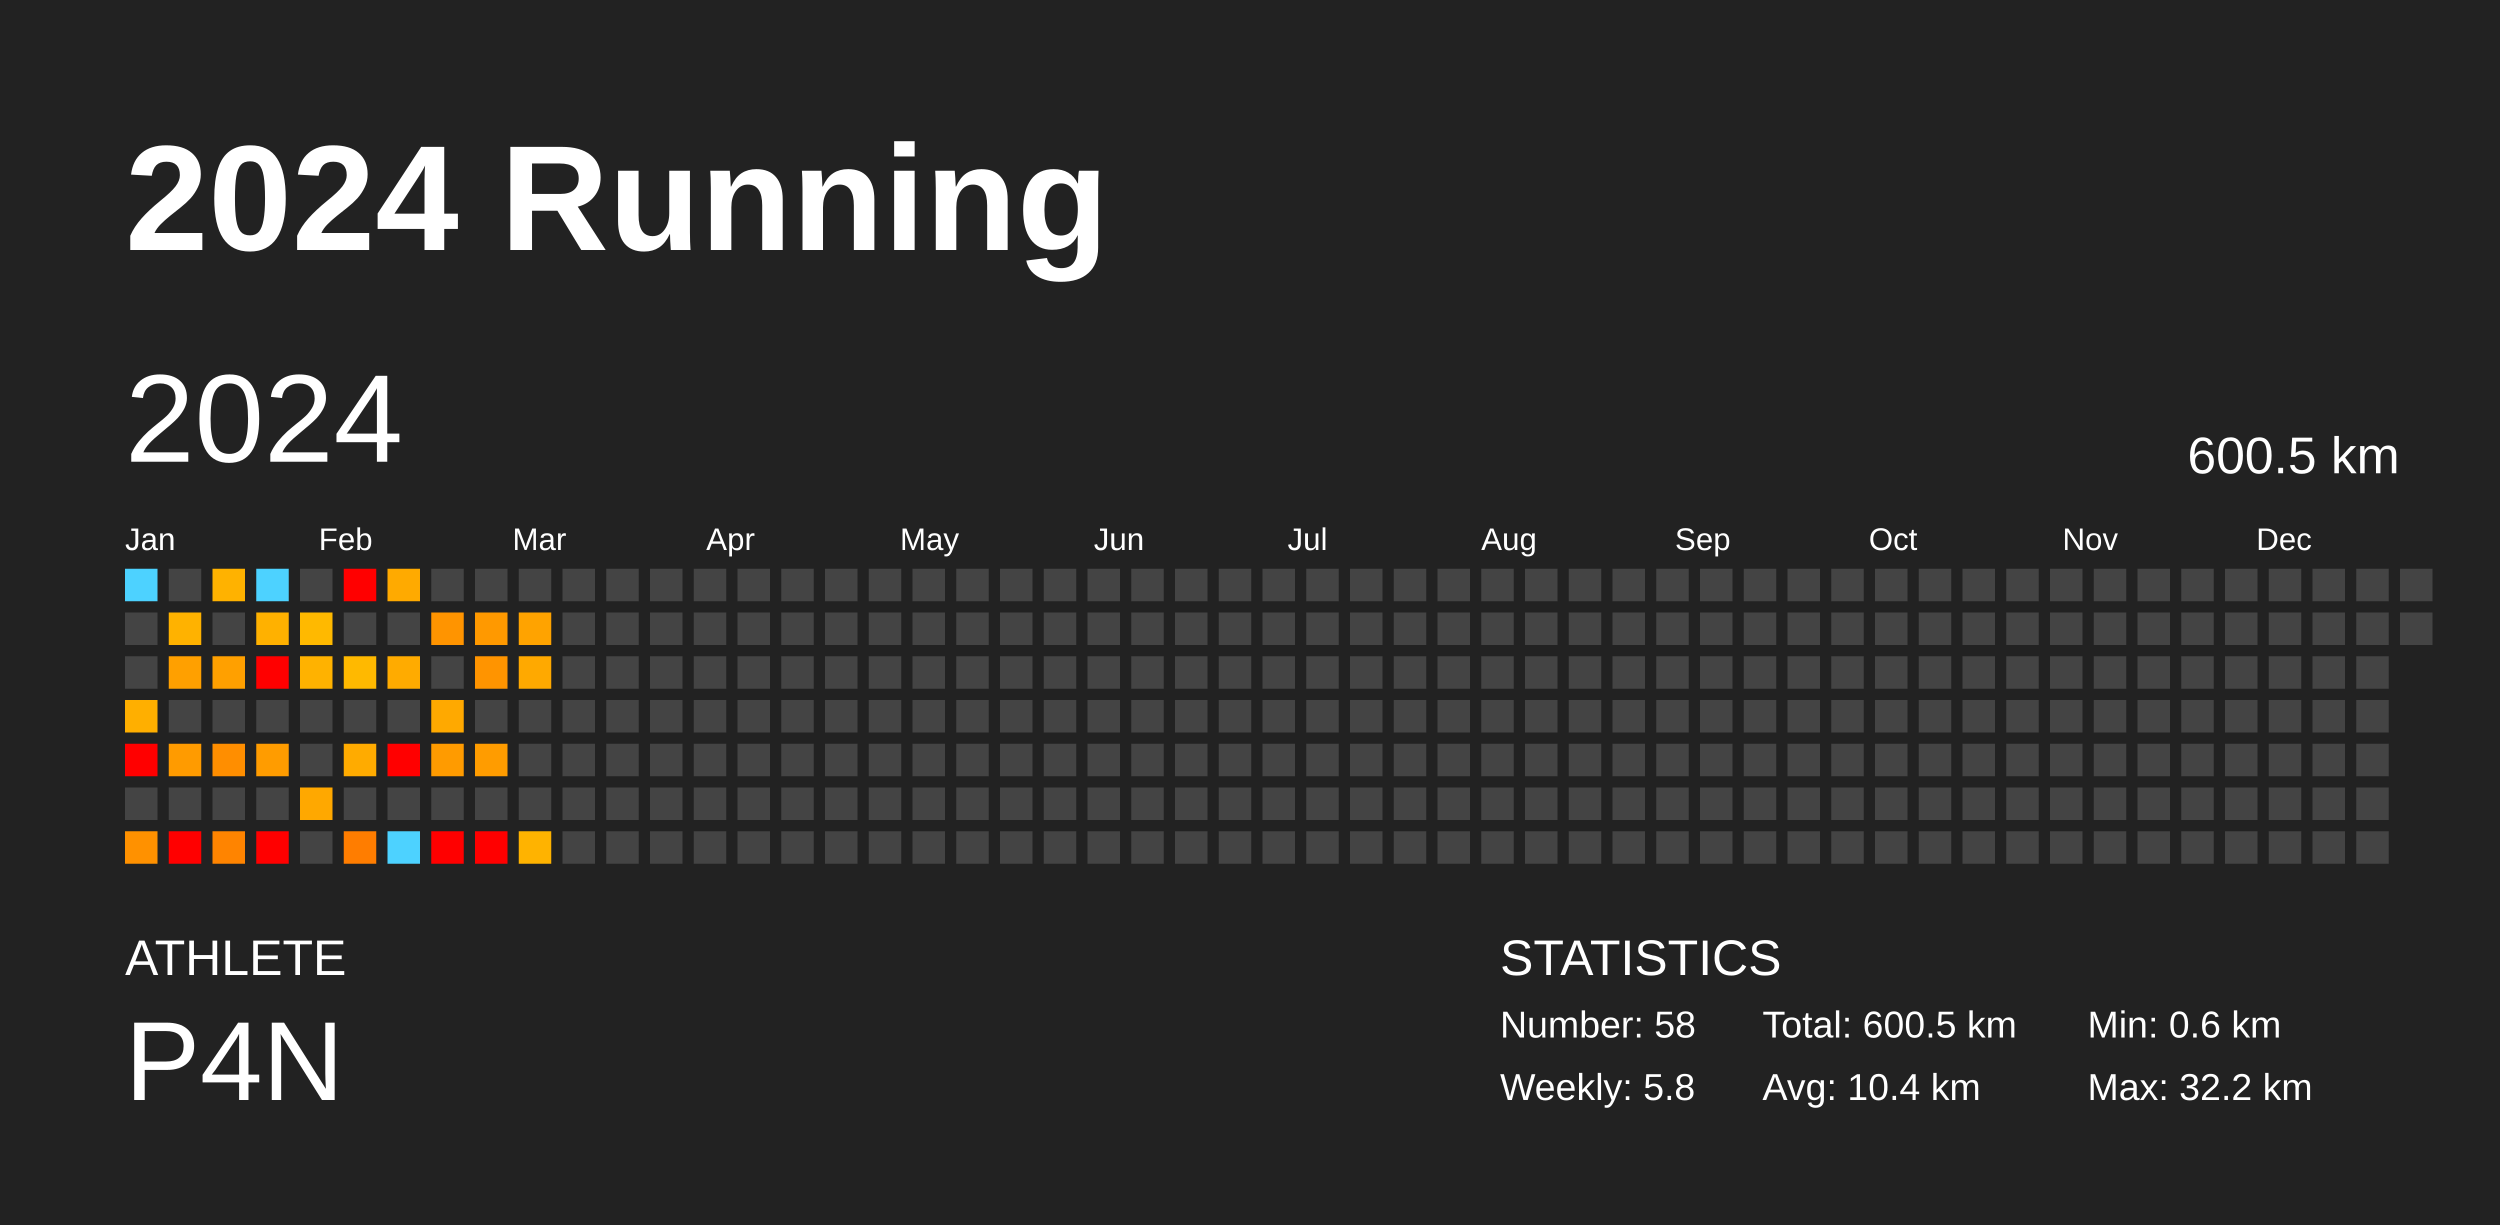
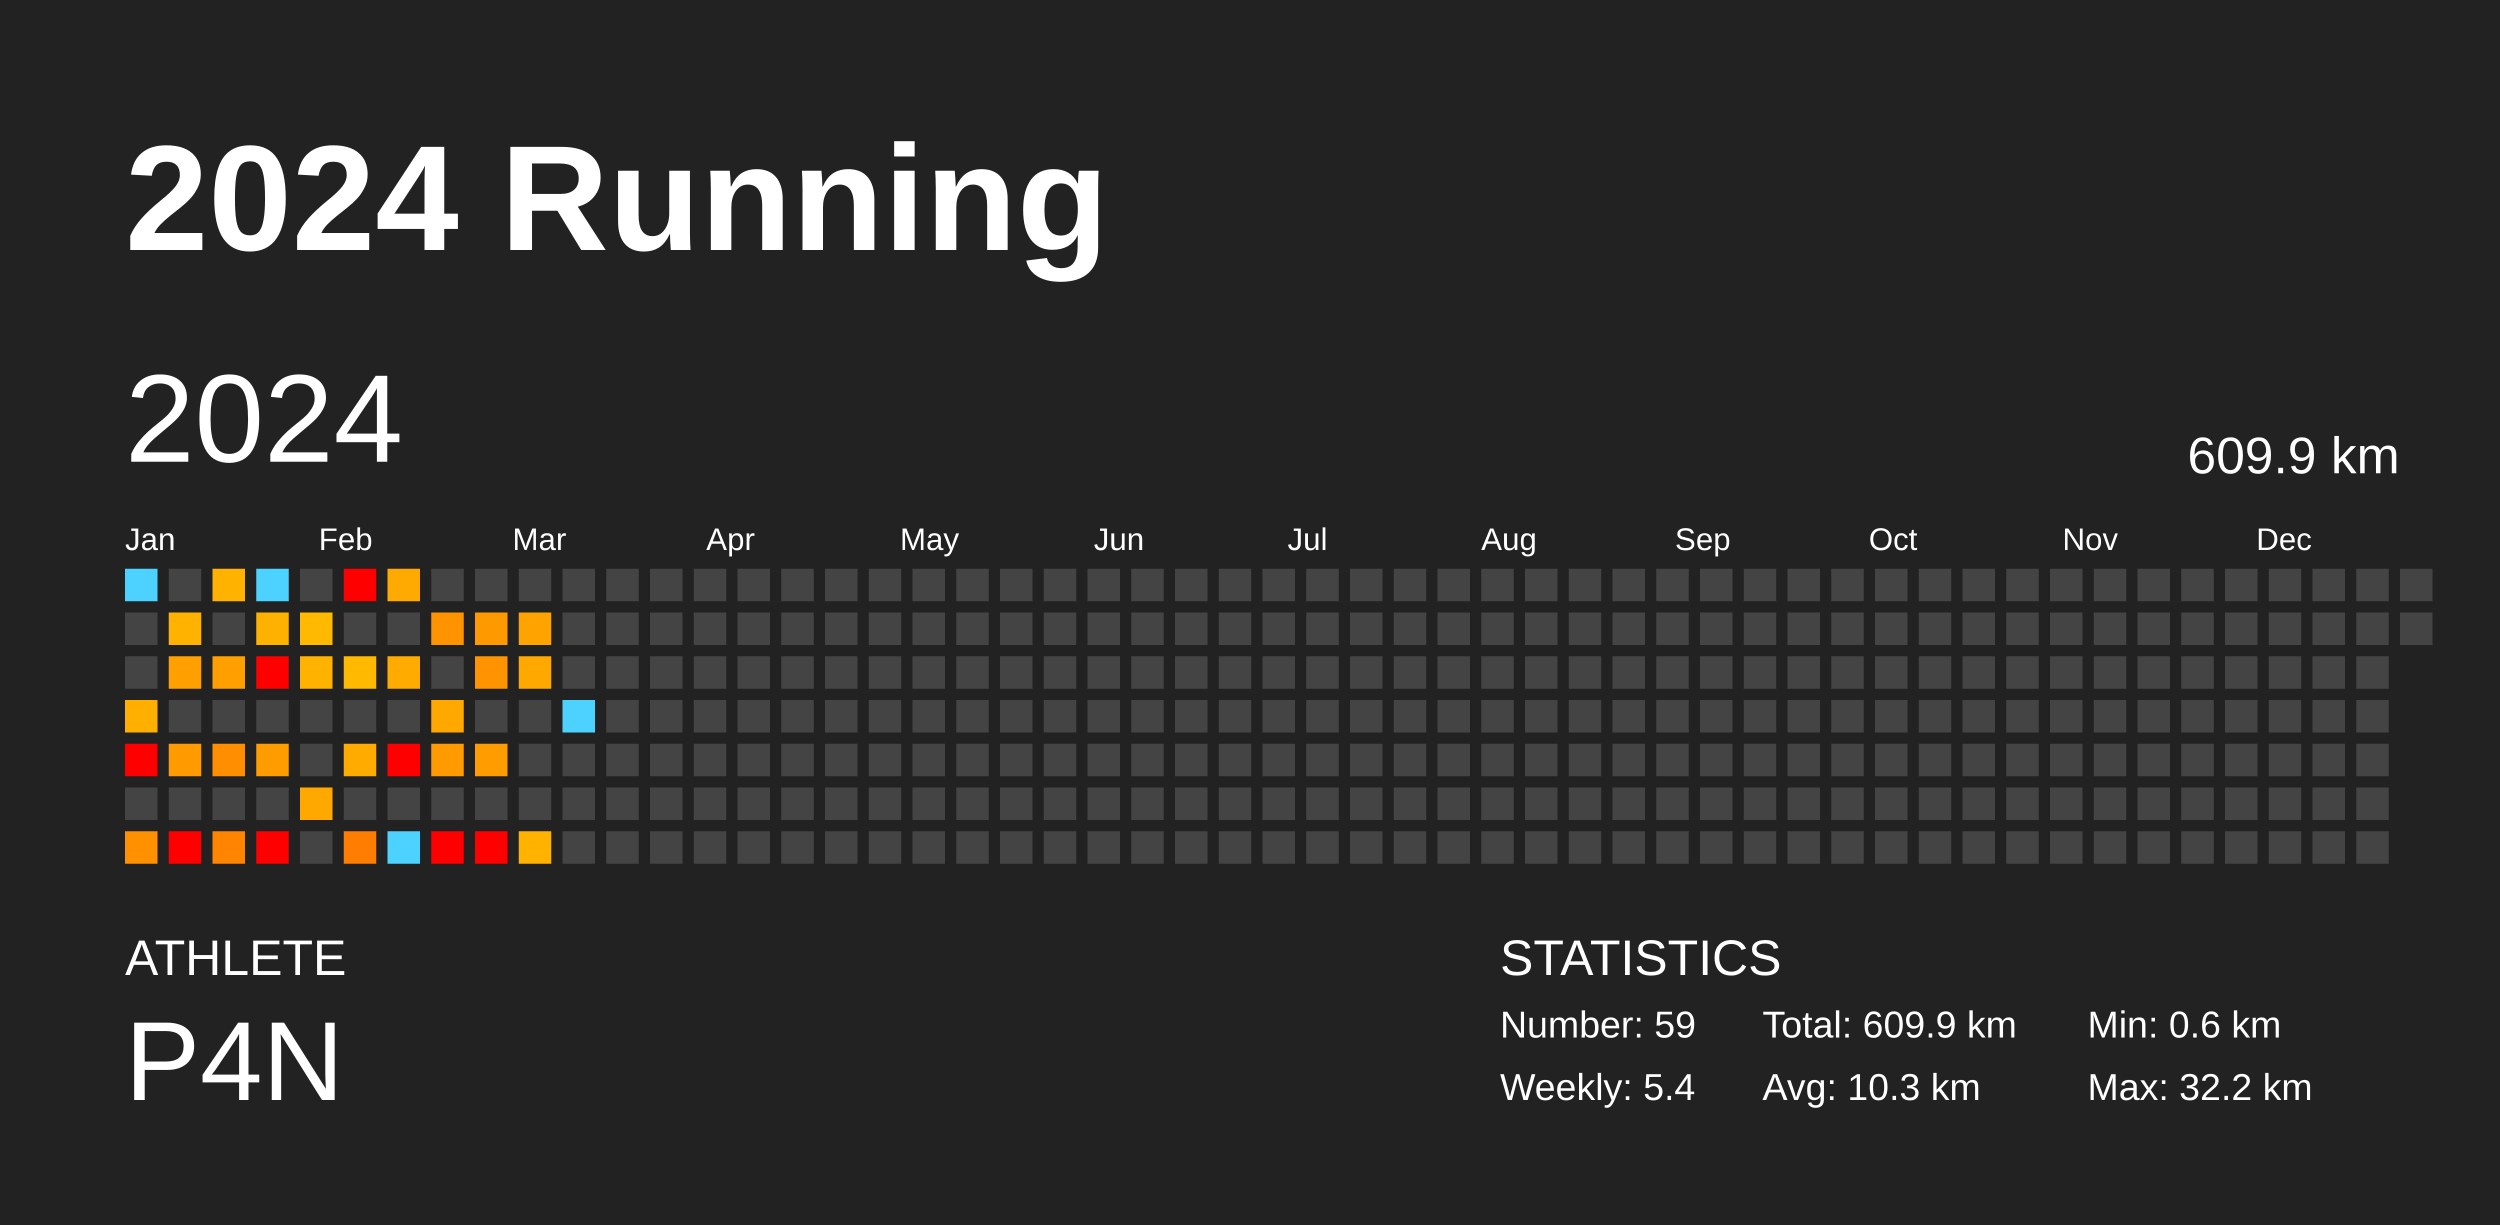
<svg xmlns="http://www.w3.org/2000/svg" baseProfile="full" height="98mm" version="1.1" viewBox="0,0,200,98" width="200mm">
  <defs />
  <rect fill="#222222" height="98" width="200" x="0" y="0" />
  <text fill="#FFFFFF" style="font-size:12px; font-family:Arial; font-weight:bold;" x="10" y="20">2024 Running</text>
  <text fill="#FFFFFF" style="font-size:4px; font-family:Arial" x="10" y="78">ATHLETE</text>
  <text fill="#FFFFFF" style="font-size:9px; font-family:Arial" x="10" y="88">P4N</text>
  <text fill="#FFFFFF" style="font-size:4px; font-family:Arial" x="120" y="78">STATISTICS</text>
-   <text fill="#FFFFFF" style="font-size:3px; font-family:Arial" x="120" y="83">Number: 58</text>
-   <text fill="#FFFFFF" style="font-size:3px; font-family:Arial" x="120" y="88">Weekly: 5.8</text>
-   <text fill="#FFFFFF" style="font-size:3px; font-family:Arial" x="141" y="83">Total: 600.5 km</text>
-   <text fill="#FFFFFF" style="font-size:3px; font-family:Arial" x="141" y="88">Avg: 10.4 km</text>
+   <text fill="#FFFFFF" style="font-size:3px; font-family:Arial" x="120" y="83">Number: 59</text>
+   <text fill="#FFFFFF" style="font-size:3px; font-family:Arial" x="120" y="88">Weekly: 5.4</text>
+   <text fill="#FFFFFF" style="font-size:3px; font-family:Arial" x="141" y="83">Total: 609.9 km</text>
+   <text fill="#FFFFFF" style="font-size:3px; font-family:Arial" x="141" y="88">Avg: 10.3 km</text>
  <text fill="#FFFFFF" style="font-size:3px; font-family:Arial" x="167" y="83">Min: 0.6 km</text>
  <text fill="#FFFFFF" style="font-size:3px; font-family:Arial" x="167" y="88">Max: 32.2 km</text>
  <text dominant-baseline="hanging" fill="#FFFFFF" style="font-size:10.0px; font-family:Arial;" x="10" y="30">2024</text>
-   <text dominant-baseline="hanging" fill="#FFFFFF" style="font-size:4.125px; font-family:Arial;" x="175" y="35">600.5 km</text>
+   <text dominant-baseline="hanging" fill="#FFFFFF" style="font-size:4.125px; font-family:Arial;" x="175" y="35">609.9 km</text>
  <text fill="#FFFFFF" style="font-size:2.5px; font-family:Arial" x="10.0" y="44">Jan</text>
  <text fill="#FFFFFF" style="font-size:2.5px; font-family:Arial" x="25.5" y="44">Feb</text>
  <text fill="#FFFFFF" style="font-size:2.5px; font-family:Arial" x="41.0" y="44">Mar</text>
  <text fill="#FFFFFF" style="font-size:2.5px; font-family:Arial" x="56.5" y="44">Apr</text>
  <text fill="#FFFFFF" style="font-size:2.5px; font-family:Arial" x="72.0" y="44">May</text>
  <text fill="#FFFFFF" style="font-size:2.5px; font-family:Arial" x="87.5" y="44">Jun</text>
  <text fill="#FFFFFF" style="font-size:2.5px; font-family:Arial" x="103.0" y="44">Jul</text>
  <text fill="#FFFFFF" style="font-size:2.5px; font-family:Arial" x="118.5" y="44">Aug</text>
  <text fill="#FFFFFF" style="font-size:2.5px; font-family:Arial" x="134.0" y="44">Sep</text>
  <text fill="#FFFFFF" style="font-size:2.5px; font-family:Arial" x="149.5" y="44">Oct</text>
  <text fill="#FFFFFF" style="font-size:2.5px; font-family:Arial" x="165.0" y="44">Nov</text>
  <text fill="#FFFFFF" style="font-size:2.5px; font-family:Arial" x="180.5" y="44">Dec</text>
  <rect fill="#4dd2ff" height="2.6" width="2.6" x="10.0" y="45.5" />
  <rect fill="#444444" height="2.6" width="2.6" x="10.0" y="49.0" />
  <rect fill="#444444" height="2.6" width="2.6" x="10.0" y="52.5" />
  <rect fill="#ffaf00" height="2.6" width="2.6" x="10.0" y="56.0" />
  <rect fill="red" height="2.6" width="2.6" x="10.0" y="59.5" />
  <rect fill="#444444" height="2.6" width="2.6" x="10.0" y="63.0" />
  <rect fill="#ff9100" height="2.6" width="2.6" x="10.0" y="66.5" />
  <rect fill="#444444" height="2.6" width="2.6" x="13.5" y="45.5" />
  <rect fill="#ffb200" height="2.6" width="2.6" x="13.5" y="49.0" />
  <rect fill="#ffa000" height="2.6" width="2.6" x="13.5" y="52.5" />
  <rect fill="#444444" height="2.6" width="2.6" x="13.5" y="56.0" />
  <rect fill="#ff9b00" height="2.6" width="2.6" x="13.5" y="59.5" />
  <rect fill="#444444" height="2.6" width="2.6" x="13.5" y="63.0" />
  <rect fill="red" height="2.6" width="2.6" x="13.5" y="66.5" />
  <rect fill="#ffb200" height="2.6" width="2.6" x="17.0" y="45.5" />
  <rect fill="#444444" height="2.6" width="2.6" x="17.0" y="49.0" />
  <rect fill="#ffa000" height="2.6" width="2.6" x="17.0" y="52.5" />
  <rect fill="#444444" height="2.6" width="2.6" x="17.0" y="56.0" />
  <rect fill="#ff8e00" height="2.6" width="2.6" x="17.0" y="59.5" />
  <rect fill="#444444" height="2.6" width="2.6" x="17.0" y="63.0" />
  <rect fill="#ff8400" height="2.6" width="2.6" x="17.0" y="66.5" />
  <rect fill="#4dd2ff" height="2.6" width="2.6" x="20.5" y="45.5" />
  <rect fill="#ffb100" height="2.6" width="2.6" x="20.5" y="49.0" />
  <rect fill="red" height="2.6" width="2.6" x="20.5" y="52.5" />
  <rect fill="#444444" height="2.6" width="2.6" x="20.5" y="56.0" />
  <rect fill="#ff9c00" height="2.6" width="2.6" x="20.5" y="59.5" />
  <rect fill="#444444" height="2.6" width="2.6" x="20.5" y="63.0" />
  <rect fill="red" height="2.6" width="2.6" x="20.5" y="66.5" />
  <rect fill="#444444" height="2.6" width="2.6" x="24.0" y="45.5" />
  <rect fill="#ffb900" height="2.6" width="2.6" x="24.0" y="49.0" />
  <rect fill="#ffb200" height="2.6" width="2.6" x="24.0" y="52.5" />
  <rect fill="#444444" height="2.6" width="2.6" x="24.0" y="56.0" />
  <rect fill="#444444" height="2.6" width="2.6" x="24.0" y="59.5" />
  <rect fill="#ffa800" height="2.6" width="2.6" x="24.0" y="63.0" />
  <rect fill="#444444" height="2.6" width="2.6" x="24.0" y="66.5" />
  <rect fill="red" height="2.6" width="2.6" x="27.5" y="45.5" />
  <rect fill="#444444" height="2.6" width="2.6" x="27.5" y="49.0" />
  <rect fill="#ffb900" height="2.6" width="2.6" x="27.5" y="52.5" />
  <rect fill="#444444" height="2.6" width="2.6" x="27.5" y="56.0" />
  <rect fill="#ffab00" height="2.6" width="2.6" x="27.5" y="59.5" />
  <rect fill="#444444" height="2.6" width="2.6" x="27.5" y="63.0" />
  <rect fill="#ff7d00" height="2.6" width="2.6" x="27.5" y="66.5" />
  <rect fill="#ffaa00" height="2.6" width="2.6" x="31.0" y="45.5" />
  <rect fill="#444444" height="2.6" width="2.6" x="31.0" y="49.0" />
  <rect fill="#ffab00" height="2.6" width="2.6" x="31.0" y="52.5" />
  <rect fill="#444444" height="2.6" width="2.6" x="31.0" y="56.0" />
  <rect fill="red" height="2.6" width="2.6" x="31.0" y="59.5" />
  <rect fill="#444444" height="2.6" width="2.6" x="31.0" y="63.0" />
  <rect fill="#4dd2ff" height="2.6" width="2.6" x="31.0" y="66.5" />
  <rect fill="#444444" height="2.6" width="2.6" x="34.5" y="45.5" />
  <rect fill="#ff9400" height="2.6" width="2.6" x="34.5" y="49.0" />
  <rect fill="#444444" height="2.6" width="2.6" x="34.5" y="52.5" />
  <rect fill="#ffa900" height="2.6" width="2.6" x="34.5" y="56.0" />
  <rect fill="#ff9b00" height="2.6" width="2.6" x="34.5" y="59.5" />
  <rect fill="#444444" height="2.6" width="2.6" x="34.5" y="63.0" />
  <rect fill="red" height="2.6" width="2.6" x="34.5" y="66.5" />
  <rect fill="#444444" height="2.6" width="2.6" x="38.0" y="45.5" />
  <rect fill="#ff9900" height="2.6" width="2.6" x="38.0" y="49.0" />
  <rect fill="#ff9400" height="2.6" width="2.6" x="38.0" y="52.5" />
  <rect fill="#444444" height="2.6" width="2.6" x="38.0" y="56.0" />
  <rect fill="#ff9c00" height="2.6" width="2.6" x="38.0" y="59.5" />
  <rect fill="#444444" height="2.6" width="2.6" x="38.0" y="63.0" />
  <rect fill="red" height="2.6" width="2.6" x="38.0" y="66.5" />
  <rect fill="#444444" height="2.6" width="2.6" x="41.5" y="45.5" />
  <rect fill="#ffa300" height="2.6" width="2.6" x="41.5" y="49.0" />
  <rect fill="#ffa900" height="2.6" width="2.6" x="41.5" y="52.5" />
  <rect fill="#444444" height="2.6" width="2.6" x="41.5" y="56.0" />
  <rect fill="#444444" height="2.6" width="2.6" x="41.5" y="59.5" />
  <rect fill="#444444" height="2.6" width="2.6" x="41.5" y="63.0" />
  <rect fill="#ffb300" height="2.6" width="2.6" x="41.5" y="66.5" />
  <rect fill="#444444" height="2.6" width="2.6" x="45.0" y="45.5" />
  <rect fill="#444444" height="2.6" width="2.6" x="45.0" y="49.0" />
  <rect fill="#444444" height="2.6" width="2.6" x="45.0" y="52.5" />
-   <rect fill="#444444" height="2.6" width="2.6" x="45.0" y="56.0" />
+   <rect fill="#4dd2ff" height="2.6" width="2.6" x="45.0" y="56.0" />
  <rect fill="#444444" height="2.6" width="2.6" x="45.0" y="59.5" />
  <rect fill="#444444" height="2.6" width="2.6" x="45.0" y="63.0" />
  <rect fill="#444444" height="2.6" width="2.6" x="45.0" y="66.5" />
  <rect fill="#444444" height="2.6" width="2.6" x="48.5" y="45.5" />
  <rect fill="#444444" height="2.6" width="2.6" x="48.5" y="49.0" />
  <rect fill="#444444" height="2.6" width="2.6" x="48.5" y="52.5" />
  <rect fill="#444444" height="2.6" width="2.6" x="48.5" y="56.0" />
  <rect fill="#444444" height="2.6" width="2.6" x="48.5" y="59.5" />
  <rect fill="#444444" height="2.6" width="2.6" x="48.5" y="63.0" />
  <rect fill="#444444" height="2.6" width="2.6" x="48.5" y="66.5" />
  <rect fill="#444444" height="2.6" width="2.6" x="52.0" y="45.5" />
  <rect fill="#444444" height="2.6" width="2.6" x="52.0" y="49.0" />
  <rect fill="#444444" height="2.6" width="2.6" x="52.0" y="52.5" />
  <rect fill="#444444" height="2.6" width="2.6" x="52.0" y="56.0" />
  <rect fill="#444444" height="2.6" width="2.6" x="52.0" y="59.5" />
  <rect fill="#444444" height="2.6" width="2.6" x="52.0" y="63.0" />
  <rect fill="#444444" height="2.6" width="2.6" x="52.0" y="66.5" />
  <rect fill="#444444" height="2.6" width="2.6" x="55.5" y="45.5" />
  <rect fill="#444444" height="2.6" width="2.6" x="55.5" y="49.0" />
  <rect fill="#444444" height="2.6" width="2.6" x="55.5" y="52.5" />
  <rect fill="#444444" height="2.6" width="2.6" x="55.5" y="56.0" />
  <rect fill="#444444" height="2.6" width="2.6" x="55.5" y="59.5" />
  <rect fill="#444444" height="2.6" width="2.6" x="55.5" y="63.0" />
  <rect fill="#444444" height="2.6" width="2.6" x="55.5" y="66.5" />
  <rect fill="#444444" height="2.6" width="2.6" x="59.0" y="45.5" />
  <rect fill="#444444" height="2.6" width="2.6" x="59.0" y="49.0" />
  <rect fill="#444444" height="2.6" width="2.6" x="59.0" y="52.5" />
  <rect fill="#444444" height="2.6" width="2.6" x="59.0" y="56.0" />
  <rect fill="#444444" height="2.6" width="2.6" x="59.0" y="59.5" />
  <rect fill="#444444" height="2.6" width="2.6" x="59.0" y="63.0" />
  <rect fill="#444444" height="2.6" width="2.6" x="59.0" y="66.5" />
  <rect fill="#444444" height="2.6" width="2.6" x="62.5" y="45.5" />
  <rect fill="#444444" height="2.6" width="2.6" x="62.5" y="49.0" />
  <rect fill="#444444" height="2.6" width="2.6" x="62.5" y="52.5" />
  <rect fill="#444444" height="2.6" width="2.6" x="62.5" y="56.0" />
  <rect fill="#444444" height="2.6" width="2.6" x="62.5" y="59.5" />
  <rect fill="#444444" height="2.6" width="2.6" x="62.5" y="63.0" />
  <rect fill="#444444" height="2.6" width="2.6" x="62.5" y="66.5" />
  <rect fill="#444444" height="2.6" width="2.6" x="66.0" y="45.5" />
  <rect fill="#444444" height="2.6" width="2.6" x="66.0" y="49.0" />
  <rect fill="#444444" height="2.6" width="2.6" x="66.0" y="52.5" />
  <rect fill="#444444" height="2.6" width="2.6" x="66.0" y="56.0" />
  <rect fill="#444444" height="2.6" width="2.6" x="66.0" y="59.5" />
  <rect fill="#444444" height="2.6" width="2.6" x="66.0" y="63.0" />
  <rect fill="#444444" height="2.6" width="2.6" x="66.0" y="66.5" />
  <rect fill="#444444" height="2.6" width="2.6" x="69.5" y="45.5" />
  <rect fill="#444444" height="2.6" width="2.6" x="69.5" y="49.0" />
  <rect fill="#444444" height="2.6" width="2.6" x="69.5" y="52.5" />
  <rect fill="#444444" height="2.6" width="2.6" x="69.5" y="56.0" />
  <rect fill="#444444" height="2.6" width="2.6" x="69.5" y="59.5" />
  <rect fill="#444444" height="2.6" width="2.6" x="69.5" y="63.0" />
  <rect fill="#444444" height="2.6" width="2.6" x="69.5" y="66.5" />
  <rect fill="#444444" height="2.6" width="2.6" x="73.0" y="45.5" />
  <rect fill="#444444" height="2.6" width="2.6" x="73.0" y="49.0" />
  <rect fill="#444444" height="2.6" width="2.6" x="73.0" y="52.5" />
  <rect fill="#444444" height="2.6" width="2.6" x="73.0" y="56.0" />
  <rect fill="#444444" height="2.6" width="2.6" x="73.0" y="59.5" />
  <rect fill="#444444" height="2.6" width="2.6" x="73.0" y="63.0" />
  <rect fill="#444444" height="2.6" width="2.6" x="73.0" y="66.5" />
  <rect fill="#444444" height="2.6" width="2.6" x="76.5" y="45.5" />
  <rect fill="#444444" height="2.6" width="2.6" x="76.5" y="49.0" />
  <rect fill="#444444" height="2.6" width="2.6" x="76.5" y="52.5" />
  <rect fill="#444444" height="2.6" width="2.6" x="76.5" y="56.0" />
  <rect fill="#444444" height="2.6" width="2.6" x="76.5" y="59.5" />
  <rect fill="#444444" height="2.6" width="2.6" x="76.5" y="63.0" />
  <rect fill="#444444" height="2.6" width="2.6" x="76.5" y="66.5" />
  <rect fill="#444444" height="2.6" width="2.6" x="80.0" y="45.5" />
  <rect fill="#444444" height="2.6" width="2.6" x="80.0" y="49.0" />
  <rect fill="#444444" height="2.6" width="2.6" x="80.0" y="52.5" />
  <rect fill="#444444" height="2.6" width="2.6" x="80.0" y="56.0" />
  <rect fill="#444444" height="2.6" width="2.6" x="80.0" y="59.5" />
  <rect fill="#444444" height="2.6" width="2.6" x="80.0" y="63.0" />
  <rect fill="#444444" height="2.6" width="2.6" x="80.0" y="66.5" />
  <rect fill="#444444" height="2.6" width="2.6" x="83.5" y="45.5" />
  <rect fill="#444444" height="2.6" width="2.6" x="83.5" y="49.0" />
  <rect fill="#444444" height="2.6" width="2.6" x="83.5" y="52.5" />
  <rect fill="#444444" height="2.6" width="2.6" x="83.5" y="56.0" />
  <rect fill="#444444" height="2.6" width="2.6" x="83.5" y="59.5" />
  <rect fill="#444444" height="2.6" width="2.6" x="83.5" y="63.0" />
  <rect fill="#444444" height="2.6" width="2.6" x="83.5" y="66.5" />
  <rect fill="#444444" height="2.6" width="2.6" x="87.0" y="45.5" />
  <rect fill="#444444" height="2.6" width="2.6" x="87.0" y="49.0" />
  <rect fill="#444444" height="2.6" width="2.6" x="87.0" y="52.5" />
  <rect fill="#444444" height="2.6" width="2.6" x="87.0" y="56.0" />
  <rect fill="#444444" height="2.6" width="2.6" x="87.0" y="59.5" />
  <rect fill="#444444" height="2.6" width="2.6" x="87.0" y="63.0" />
  <rect fill="#444444" height="2.6" width="2.6" x="87.0" y="66.5" />
  <rect fill="#444444" height="2.6" width="2.6" x="90.5" y="45.5" />
  <rect fill="#444444" height="2.6" width="2.6" x="90.5" y="49.0" />
  <rect fill="#444444" height="2.6" width="2.6" x="90.5" y="52.5" />
  <rect fill="#444444" height="2.6" width="2.6" x="90.5" y="56.0" />
  <rect fill="#444444" height="2.6" width="2.6" x="90.5" y="59.5" />
  <rect fill="#444444" height="2.6" width="2.6" x="90.5" y="63.0" />
  <rect fill="#444444" height="2.6" width="2.6" x="90.5" y="66.5" />
  <rect fill="#444444" height="2.6" width="2.6" x="94.0" y="45.5" />
  <rect fill="#444444" height="2.6" width="2.6" x="94.0" y="49.0" />
  <rect fill="#444444" height="2.6" width="2.6" x="94.0" y="52.5" />
  <rect fill="#444444" height="2.6" width="2.6" x="94.0" y="56.0" />
  <rect fill="#444444" height="2.6" width="2.6" x="94.0" y="59.5" />
  <rect fill="#444444" height="2.6" width="2.6" x="94.0" y="63.0" />
  <rect fill="#444444" height="2.6" width="2.6" x="94.0" y="66.5" />
  <rect fill="#444444" height="2.6" width="2.6" x="97.5" y="45.5" />
  <rect fill="#444444" height="2.6" width="2.6" x="97.5" y="49.0" />
  <rect fill="#444444" height="2.6" width="2.6" x="97.5" y="52.5" />
  <rect fill="#444444" height="2.6" width="2.6" x="97.5" y="56.0" />
  <rect fill="#444444" height="2.6" width="2.6" x="97.5" y="59.5" />
  <rect fill="#444444" height="2.6" width="2.6" x="97.5" y="63.0" />
  <rect fill="#444444" height="2.6" width="2.6" x="97.5" y="66.5" />
  <rect fill="#444444" height="2.6" width="2.6" x="101.0" y="45.5" />
  <rect fill="#444444" height="2.6" width="2.6" x="101.0" y="49.0" />
  <rect fill="#444444" height="2.6" width="2.6" x="101.0" y="52.5" />
  <rect fill="#444444" height="2.6" width="2.6" x="101.0" y="56.0" />
  <rect fill="#444444" height="2.6" width="2.6" x="101.0" y="59.5" />
  <rect fill="#444444" height="2.6" width="2.6" x="101.0" y="63.0" />
  <rect fill="#444444" height="2.6" width="2.6" x="101.0" y="66.5" />
  <rect fill="#444444" height="2.6" width="2.6" x="104.5" y="45.5" />
  <rect fill="#444444" height="2.6" width="2.6" x="104.5" y="49.0" />
  <rect fill="#444444" height="2.6" width="2.6" x="104.5" y="52.5" />
  <rect fill="#444444" height="2.6" width="2.6" x="104.5" y="56.0" />
  <rect fill="#444444" height="2.6" width="2.6" x="104.5" y="59.5" />
  <rect fill="#444444" height="2.6" width="2.6" x="104.5" y="63.0" />
  <rect fill="#444444" height="2.6" width="2.6" x="104.5" y="66.5" />
  <rect fill="#444444" height="2.6" width="2.6" x="108.0" y="45.5" />
  <rect fill="#444444" height="2.6" width="2.6" x="108.0" y="49.0" />
  <rect fill="#444444" height="2.6" width="2.6" x="108.0" y="52.5" />
  <rect fill="#444444" height="2.6" width="2.6" x="108.0" y="56.0" />
  <rect fill="#444444" height="2.6" width="2.6" x="108.0" y="59.5" />
  <rect fill="#444444" height="2.6" width="2.6" x="108.0" y="63.0" />
  <rect fill="#444444" height="2.6" width="2.6" x="108.0" y="66.5" />
  <rect fill="#444444" height="2.6" width="2.6" x="111.5" y="45.5" />
  <rect fill="#444444" height="2.6" width="2.6" x="111.5" y="49.0" />
  <rect fill="#444444" height="2.6" width="2.6" x="111.5" y="52.5" />
  <rect fill="#444444" height="2.6" width="2.6" x="111.5" y="56.0" />
  <rect fill="#444444" height="2.6" width="2.6" x="111.5" y="59.5" />
  <rect fill="#444444" height="2.6" width="2.6" x="111.5" y="63.0" />
  <rect fill="#444444" height="2.6" width="2.6" x="111.5" y="66.5" />
  <rect fill="#444444" height="2.6" width="2.6" x="115.0" y="45.5" />
  <rect fill="#444444" height="2.6" width="2.6" x="115.0" y="49.0" />
  <rect fill="#444444" height="2.6" width="2.6" x="115.0" y="52.5" />
  <rect fill="#444444" height="2.6" width="2.6" x="115.0" y="56.0" />
  <rect fill="#444444" height="2.6" width="2.6" x="115.0" y="59.5" />
  <rect fill="#444444" height="2.6" width="2.6" x="115.0" y="63.0" />
  <rect fill="#444444" height="2.6" width="2.6" x="115.0" y="66.5" />
  <rect fill="#444444" height="2.6" width="2.6" x="118.5" y="45.5" />
  <rect fill="#444444" height="2.6" width="2.6" x="118.5" y="49.0" />
  <rect fill="#444444" height="2.6" width="2.6" x="118.5" y="52.5" />
  <rect fill="#444444" height="2.6" width="2.6" x="118.5" y="56.0" />
  <rect fill="#444444" height="2.6" width="2.6" x="118.5" y="59.5" />
  <rect fill="#444444" height="2.6" width="2.6" x="118.5" y="63.0" />
  <rect fill="#444444" height="2.6" width="2.6" x="118.5" y="66.5" />
  <rect fill="#444444" height="2.6" width="2.6" x="122.0" y="45.5" />
  <rect fill="#444444" height="2.6" width="2.6" x="122.0" y="49.0" />
  <rect fill="#444444" height="2.6" width="2.6" x="122.0" y="52.5" />
  <rect fill="#444444" height="2.6" width="2.6" x="122.0" y="56.0" />
  <rect fill="#444444" height="2.6" width="2.6" x="122.0" y="59.5" />
  <rect fill="#444444" height="2.6" width="2.6" x="122.0" y="63.0" />
  <rect fill="#444444" height="2.6" width="2.6" x="122.0" y="66.5" />
  <rect fill="#444444" height="2.6" width="2.6" x="125.5" y="45.5" />
  <rect fill="#444444" height="2.6" width="2.6" x="125.5" y="49.0" />
  <rect fill="#444444" height="2.6" width="2.6" x="125.5" y="52.5" />
  <rect fill="#444444" height="2.6" width="2.6" x="125.5" y="56.0" />
  <rect fill="#444444" height="2.6" width="2.6" x="125.5" y="59.5" />
  <rect fill="#444444" height="2.6" width="2.6" x="125.5" y="63.0" />
  <rect fill="#444444" height="2.6" width="2.6" x="125.5" y="66.5" />
  <rect fill="#444444" height="2.6" width="2.6" x="129.0" y="45.5" />
  <rect fill="#444444" height="2.6" width="2.6" x="129.0" y="49.0" />
  <rect fill="#444444" height="2.6" width="2.6" x="129.0" y="52.5" />
  <rect fill="#444444" height="2.6" width="2.6" x="129.0" y="56.0" />
  <rect fill="#444444" height="2.6" width="2.6" x="129.0" y="59.5" />
  <rect fill="#444444" height="2.6" width="2.6" x="129.0" y="63.0" />
  <rect fill="#444444" height="2.6" width="2.6" x="129.0" y="66.5" />
  <rect fill="#444444" height="2.6" width="2.6" x="132.5" y="45.5" />
  <rect fill="#444444" height="2.6" width="2.6" x="132.5" y="49.0" />
  <rect fill="#444444" height="2.6" width="2.6" x="132.5" y="52.5" />
  <rect fill="#444444" height="2.6" width="2.6" x="132.5" y="56.0" />
  <rect fill="#444444" height="2.6" width="2.6" x="132.5" y="59.5" />
  <rect fill="#444444" height="2.6" width="2.6" x="132.5" y="63.0" />
  <rect fill="#444444" height="2.6" width="2.6" x="132.5" y="66.5" />
  <rect fill="#444444" height="2.6" width="2.6" x="136.0" y="45.5" />
  <rect fill="#444444" height="2.6" width="2.6" x="136.0" y="49.0" />
  <rect fill="#444444" height="2.6" width="2.6" x="136.0" y="52.5" />
  <rect fill="#444444" height="2.6" width="2.6" x="136.0" y="56.0" />
  <rect fill="#444444" height="2.6" width="2.6" x="136.0" y="59.5" />
  <rect fill="#444444" height="2.6" width="2.6" x="136.0" y="63.0" />
  <rect fill="#444444" height="2.6" width="2.6" x="136.0" y="66.5" />
  <rect fill="#444444" height="2.6" width="2.6" x="139.5" y="45.5" />
  <rect fill="#444444" height="2.6" width="2.6" x="139.5" y="49.0" />
  <rect fill="#444444" height="2.6" width="2.6" x="139.5" y="52.5" />
  <rect fill="#444444" height="2.6" width="2.6" x="139.5" y="56.0" />
  <rect fill="#444444" height="2.6" width="2.6" x="139.5" y="59.5" />
  <rect fill="#444444" height="2.6" width="2.6" x="139.5" y="63.0" />
  <rect fill="#444444" height="2.6" width="2.6" x="139.5" y="66.5" />
  <rect fill="#444444" height="2.6" width="2.6" x="143.0" y="45.5" />
  <rect fill="#444444" height="2.6" width="2.6" x="143.0" y="49.0" />
  <rect fill="#444444" height="2.6" width="2.6" x="143.0" y="52.5" />
  <rect fill="#444444" height="2.6" width="2.6" x="143.0" y="56.0" />
  <rect fill="#444444" height="2.6" width="2.6" x="143.0" y="59.5" />
  <rect fill="#444444" height="2.6" width="2.6" x="143.0" y="63.0" />
  <rect fill="#444444" height="2.6" width="2.6" x="143.0" y="66.5" />
  <rect fill="#444444" height="2.6" width="2.6" x="146.5" y="45.5" />
  <rect fill="#444444" height="2.6" width="2.6" x="146.5" y="49.0" />
  <rect fill="#444444" height="2.6" width="2.6" x="146.5" y="52.5" />
  <rect fill="#444444" height="2.6" width="2.6" x="146.5" y="56.0" />
  <rect fill="#444444" height="2.6" width="2.6" x="146.5" y="59.5" />
  <rect fill="#444444" height="2.6" width="2.6" x="146.5" y="63.0" />
  <rect fill="#444444" height="2.6" width="2.6" x="146.5" y="66.5" />
  <rect fill="#444444" height="2.6" width="2.6" x="150.0" y="45.5" />
  <rect fill="#444444" height="2.6" width="2.6" x="150.0" y="49.0" />
  <rect fill="#444444" height="2.6" width="2.6" x="150.0" y="52.5" />
  <rect fill="#444444" height="2.6" width="2.6" x="150.0" y="56.0" />
  <rect fill="#444444" height="2.6" width="2.6" x="150.0" y="59.5" />
  <rect fill="#444444" height="2.6" width="2.6" x="150.0" y="63.0" />
  <rect fill="#444444" height="2.6" width="2.6" x="150.0" y="66.5" />
  <rect fill="#444444" height="2.6" width="2.6" x="153.5" y="45.5" />
  <rect fill="#444444" height="2.6" width="2.6" x="153.5" y="49.0" />
  <rect fill="#444444" height="2.6" width="2.6" x="153.5" y="52.5" />
  <rect fill="#444444" height="2.6" width="2.6" x="153.5" y="56.0" />
  <rect fill="#444444" height="2.6" width="2.6" x="153.5" y="59.5" />
  <rect fill="#444444" height="2.6" width="2.6" x="153.5" y="63.0" />
  <rect fill="#444444" height="2.6" width="2.6" x="153.5" y="66.5" />
  <rect fill="#444444" height="2.6" width="2.6" x="157.0" y="45.5" />
  <rect fill="#444444" height="2.6" width="2.6" x="157.0" y="49.0" />
  <rect fill="#444444" height="2.6" width="2.6" x="157.0" y="52.5" />
  <rect fill="#444444" height="2.6" width="2.6" x="157.0" y="56.0" />
  <rect fill="#444444" height="2.6" width="2.6" x="157.0" y="59.5" />
  <rect fill="#444444" height="2.6" width="2.6" x="157.0" y="63.0" />
  <rect fill="#444444" height="2.6" width="2.6" x="157.0" y="66.5" />
  <rect fill="#444444" height="2.6" width="2.6" x="160.5" y="45.5" />
  <rect fill="#444444" height="2.6" width="2.6" x="160.5" y="49.0" />
  <rect fill="#444444" height="2.6" width="2.6" x="160.5" y="52.5" />
  <rect fill="#444444" height="2.6" width="2.6" x="160.5" y="56.0" />
  <rect fill="#444444" height="2.6" width="2.6" x="160.5" y="59.5" />
  <rect fill="#444444" height="2.6" width="2.6" x="160.5" y="63.0" />
  <rect fill="#444444" height="2.6" width="2.6" x="160.5" y="66.5" />
  <rect fill="#444444" height="2.6" width="2.6" x="164.0" y="45.5" />
  <rect fill="#444444" height="2.6" width="2.6" x="164.0" y="49.0" />
  <rect fill="#444444" height="2.6" width="2.6" x="164.0" y="52.5" />
  <rect fill="#444444" height="2.6" width="2.6" x="164.0" y="56.0" />
  <rect fill="#444444" height="2.6" width="2.6" x="164.0" y="59.5" />
  <rect fill="#444444" height="2.6" width="2.6" x="164.0" y="63.0" />
  <rect fill="#444444" height="2.6" width="2.6" x="164.0" y="66.5" />
  <rect fill="#444444" height="2.6" width="2.6" x="167.5" y="45.5" />
  <rect fill="#444444" height="2.6" width="2.6" x="167.5" y="49.0" />
  <rect fill="#444444" height="2.6" width="2.6" x="167.5" y="52.5" />
  <rect fill="#444444" height="2.6" width="2.6" x="167.5" y="56.0" />
  <rect fill="#444444" height="2.6" width="2.6" x="167.5" y="59.5" />
  <rect fill="#444444" height="2.6" width="2.6" x="167.5" y="63.0" />
  <rect fill="#444444" height="2.6" width="2.6" x="167.5" y="66.5" />
  <rect fill="#444444" height="2.6" width="2.6" x="171.0" y="45.5" />
  <rect fill="#444444" height="2.6" width="2.6" x="171.0" y="49.0" />
  <rect fill="#444444" height="2.6" width="2.6" x="171.0" y="52.5" />
  <rect fill="#444444" height="2.6" width="2.6" x="171.0" y="56.0" />
  <rect fill="#444444" height="2.6" width="2.6" x="171.0" y="59.5" />
  <rect fill="#444444" height="2.6" width="2.6" x="171.0" y="63.0" />
  <rect fill="#444444" height="2.6" width="2.6" x="171.0" y="66.5" />
  <rect fill="#444444" height="2.6" width="2.6" x="174.5" y="45.5" />
  <rect fill="#444444" height="2.6" width="2.6" x="174.5" y="49.0" />
  <rect fill="#444444" height="2.6" width="2.6" x="174.5" y="52.5" />
  <rect fill="#444444" height="2.6" width="2.6" x="174.5" y="56.0" />
  <rect fill="#444444" height="2.6" width="2.6" x="174.5" y="59.5" />
  <rect fill="#444444" height="2.6" width="2.6" x="174.5" y="63.0" />
  <rect fill="#444444" height="2.6" width="2.6" x="174.5" y="66.5" />
  <rect fill="#444444" height="2.6" width="2.6" x="178.0" y="45.5" />
  <rect fill="#444444" height="2.6" width="2.6" x="178.0" y="49.0" />
  <rect fill="#444444" height="2.6" width="2.6" x="178.0" y="52.5" />
  <rect fill="#444444" height="2.6" width="2.6" x="178.0" y="56.0" />
  <rect fill="#444444" height="2.6" width="2.6" x="178.0" y="59.5" />
  <rect fill="#444444" height="2.6" width="2.6" x="178.0" y="63.0" />
  <rect fill="#444444" height="2.6" width="2.6" x="178.0" y="66.5" />
  <rect fill="#444444" height="2.6" width="2.6" x="181.5" y="45.5" />
  <rect fill="#444444" height="2.6" width="2.6" x="181.5" y="49.0" />
  <rect fill="#444444" height="2.6" width="2.6" x="181.5" y="52.5" />
  <rect fill="#444444" height="2.6" width="2.6" x="181.5" y="56.0" />
  <rect fill="#444444" height="2.6" width="2.6" x="181.5" y="59.5" />
  <rect fill="#444444" height="2.6" width="2.6" x="181.5" y="63.0" />
  <rect fill="#444444" height="2.6" width="2.6" x="181.5" y="66.5" />
  <rect fill="#444444" height="2.6" width="2.6" x="185.0" y="45.5" />
  <rect fill="#444444" height="2.6" width="2.6" x="185.0" y="49.0" />
  <rect fill="#444444" height="2.6" width="2.6" x="185.0" y="52.5" />
  <rect fill="#444444" height="2.6" width="2.6" x="185.0" y="56.0" />
  <rect fill="#444444" height="2.6" width="2.6" x="185.0" y="59.5" />
  <rect fill="#444444" height="2.6" width="2.6" x="185.0" y="63.0" />
  <rect fill="#444444" height="2.6" width="2.6" x="185.0" y="66.5" />
  <rect fill="#444444" height="2.6" width="2.6" x="188.5" y="45.5" />
  <rect fill="#444444" height="2.6" width="2.6" x="188.5" y="49.0" />
  <rect fill="#444444" height="2.6" width="2.6" x="188.5" y="52.5" />
  <rect fill="#444444" height="2.6" width="2.6" x="188.5" y="56.0" />
  <rect fill="#444444" height="2.6" width="2.6" x="188.5" y="59.5" />
  <rect fill="#444444" height="2.6" width="2.6" x="188.5" y="63.0" />
  <rect fill="#444444" height="2.6" width="2.6" x="188.5" y="66.5" />
  <rect fill="#444444" height="2.6" width="2.6" x="192.0" y="45.5" />
  <rect fill="#444444" height="2.6" width="2.6" x="192.0" y="49.0" />
</svg>
